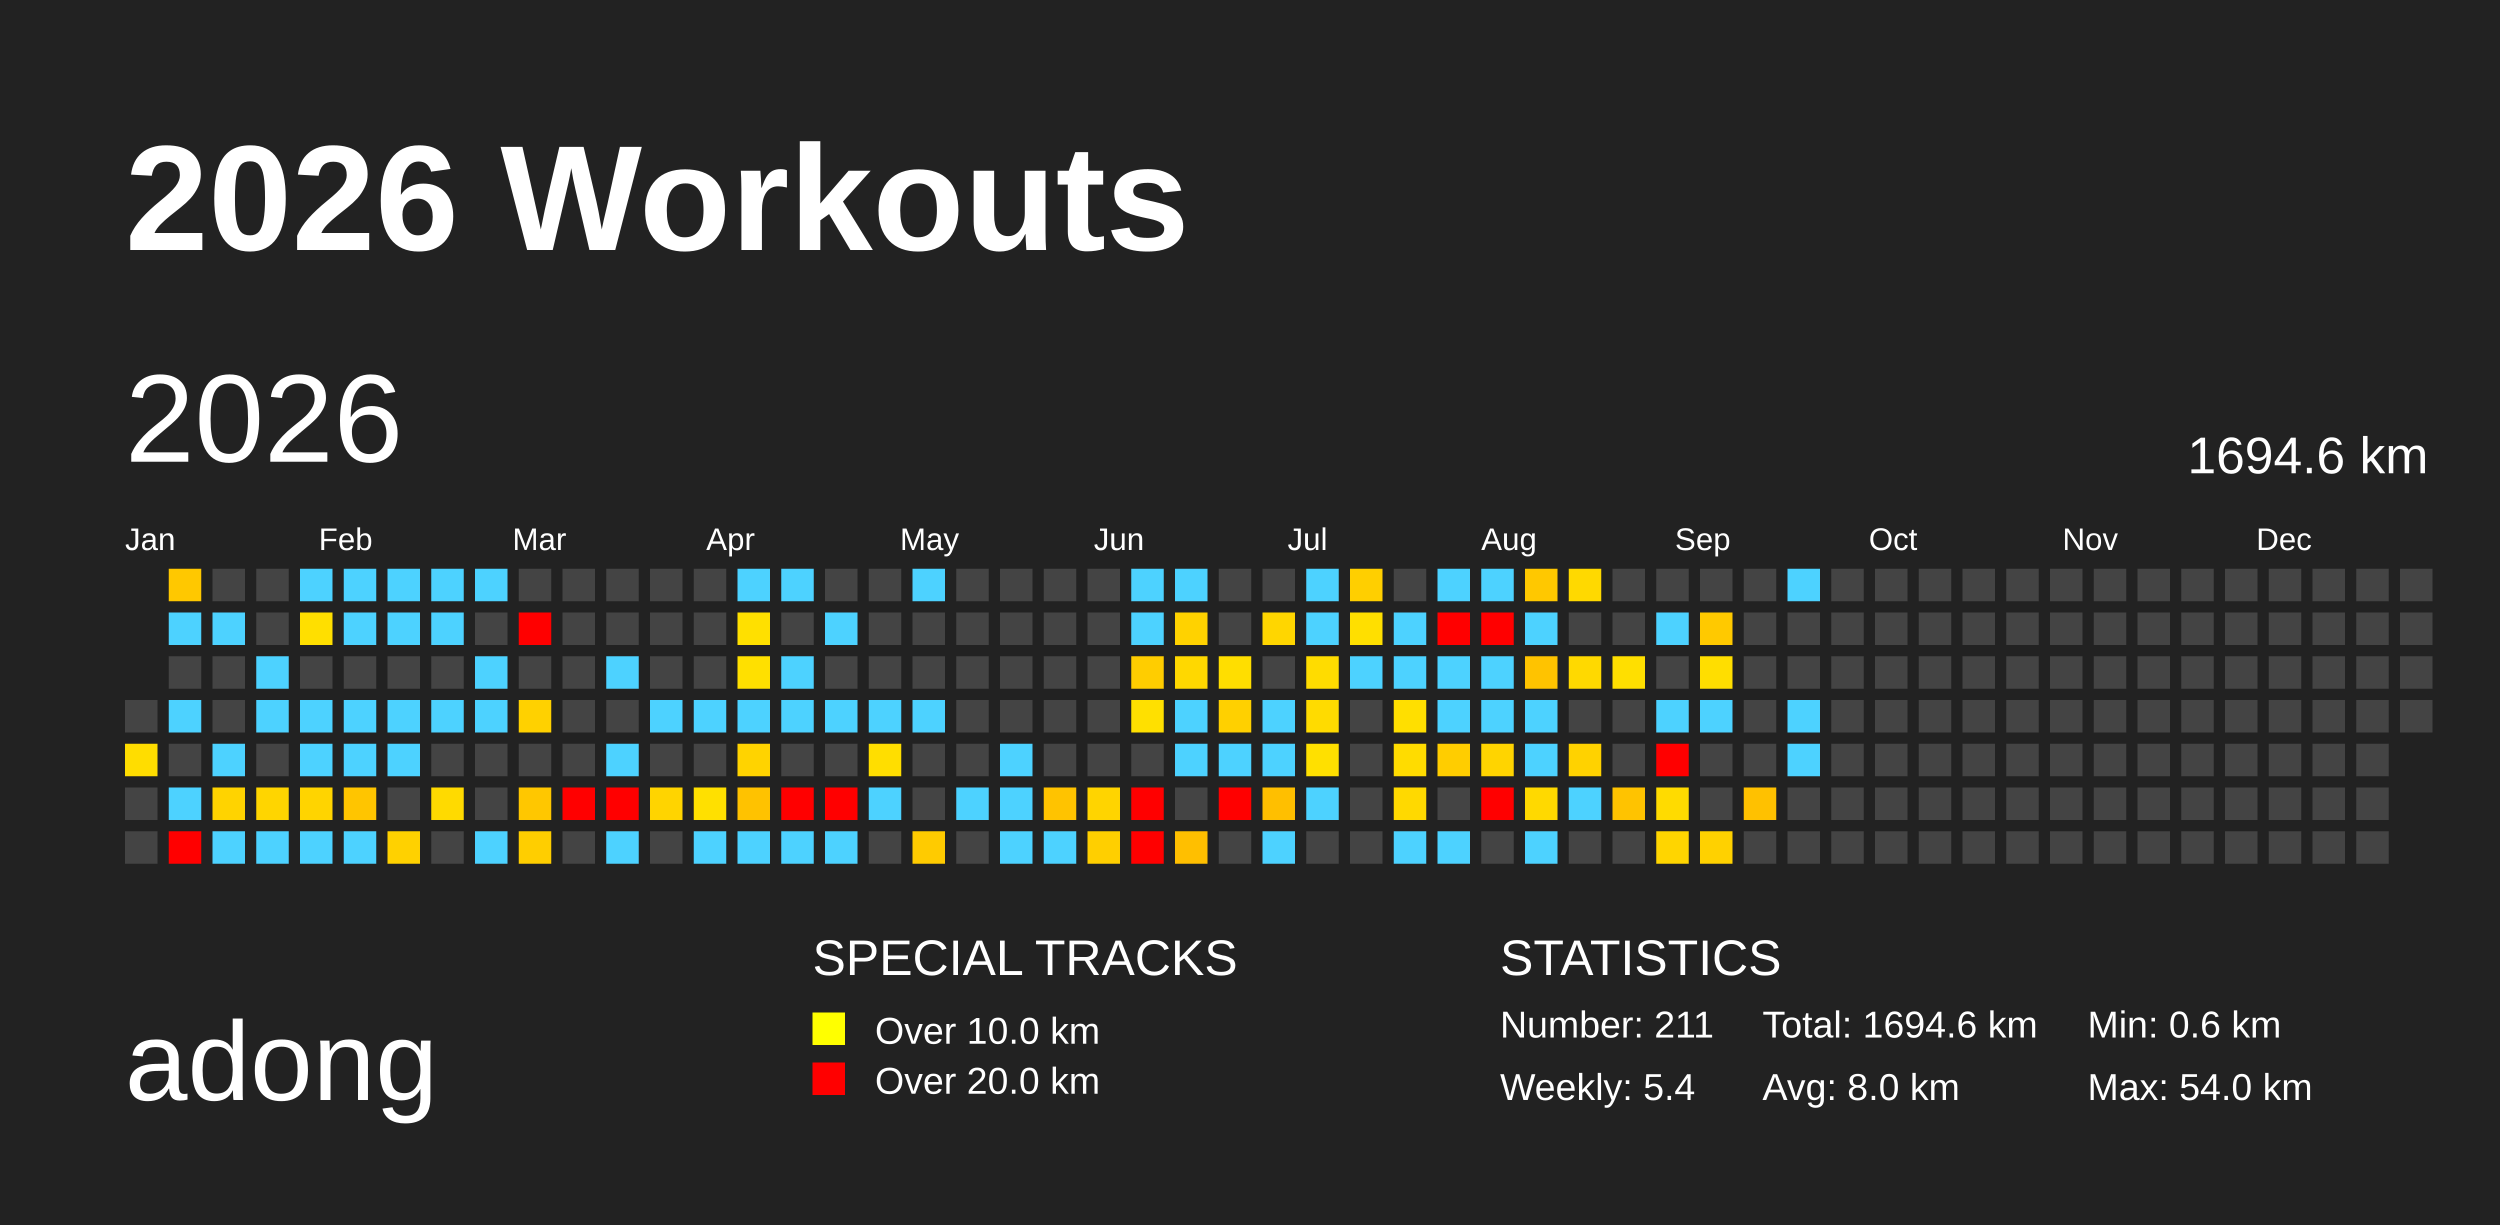
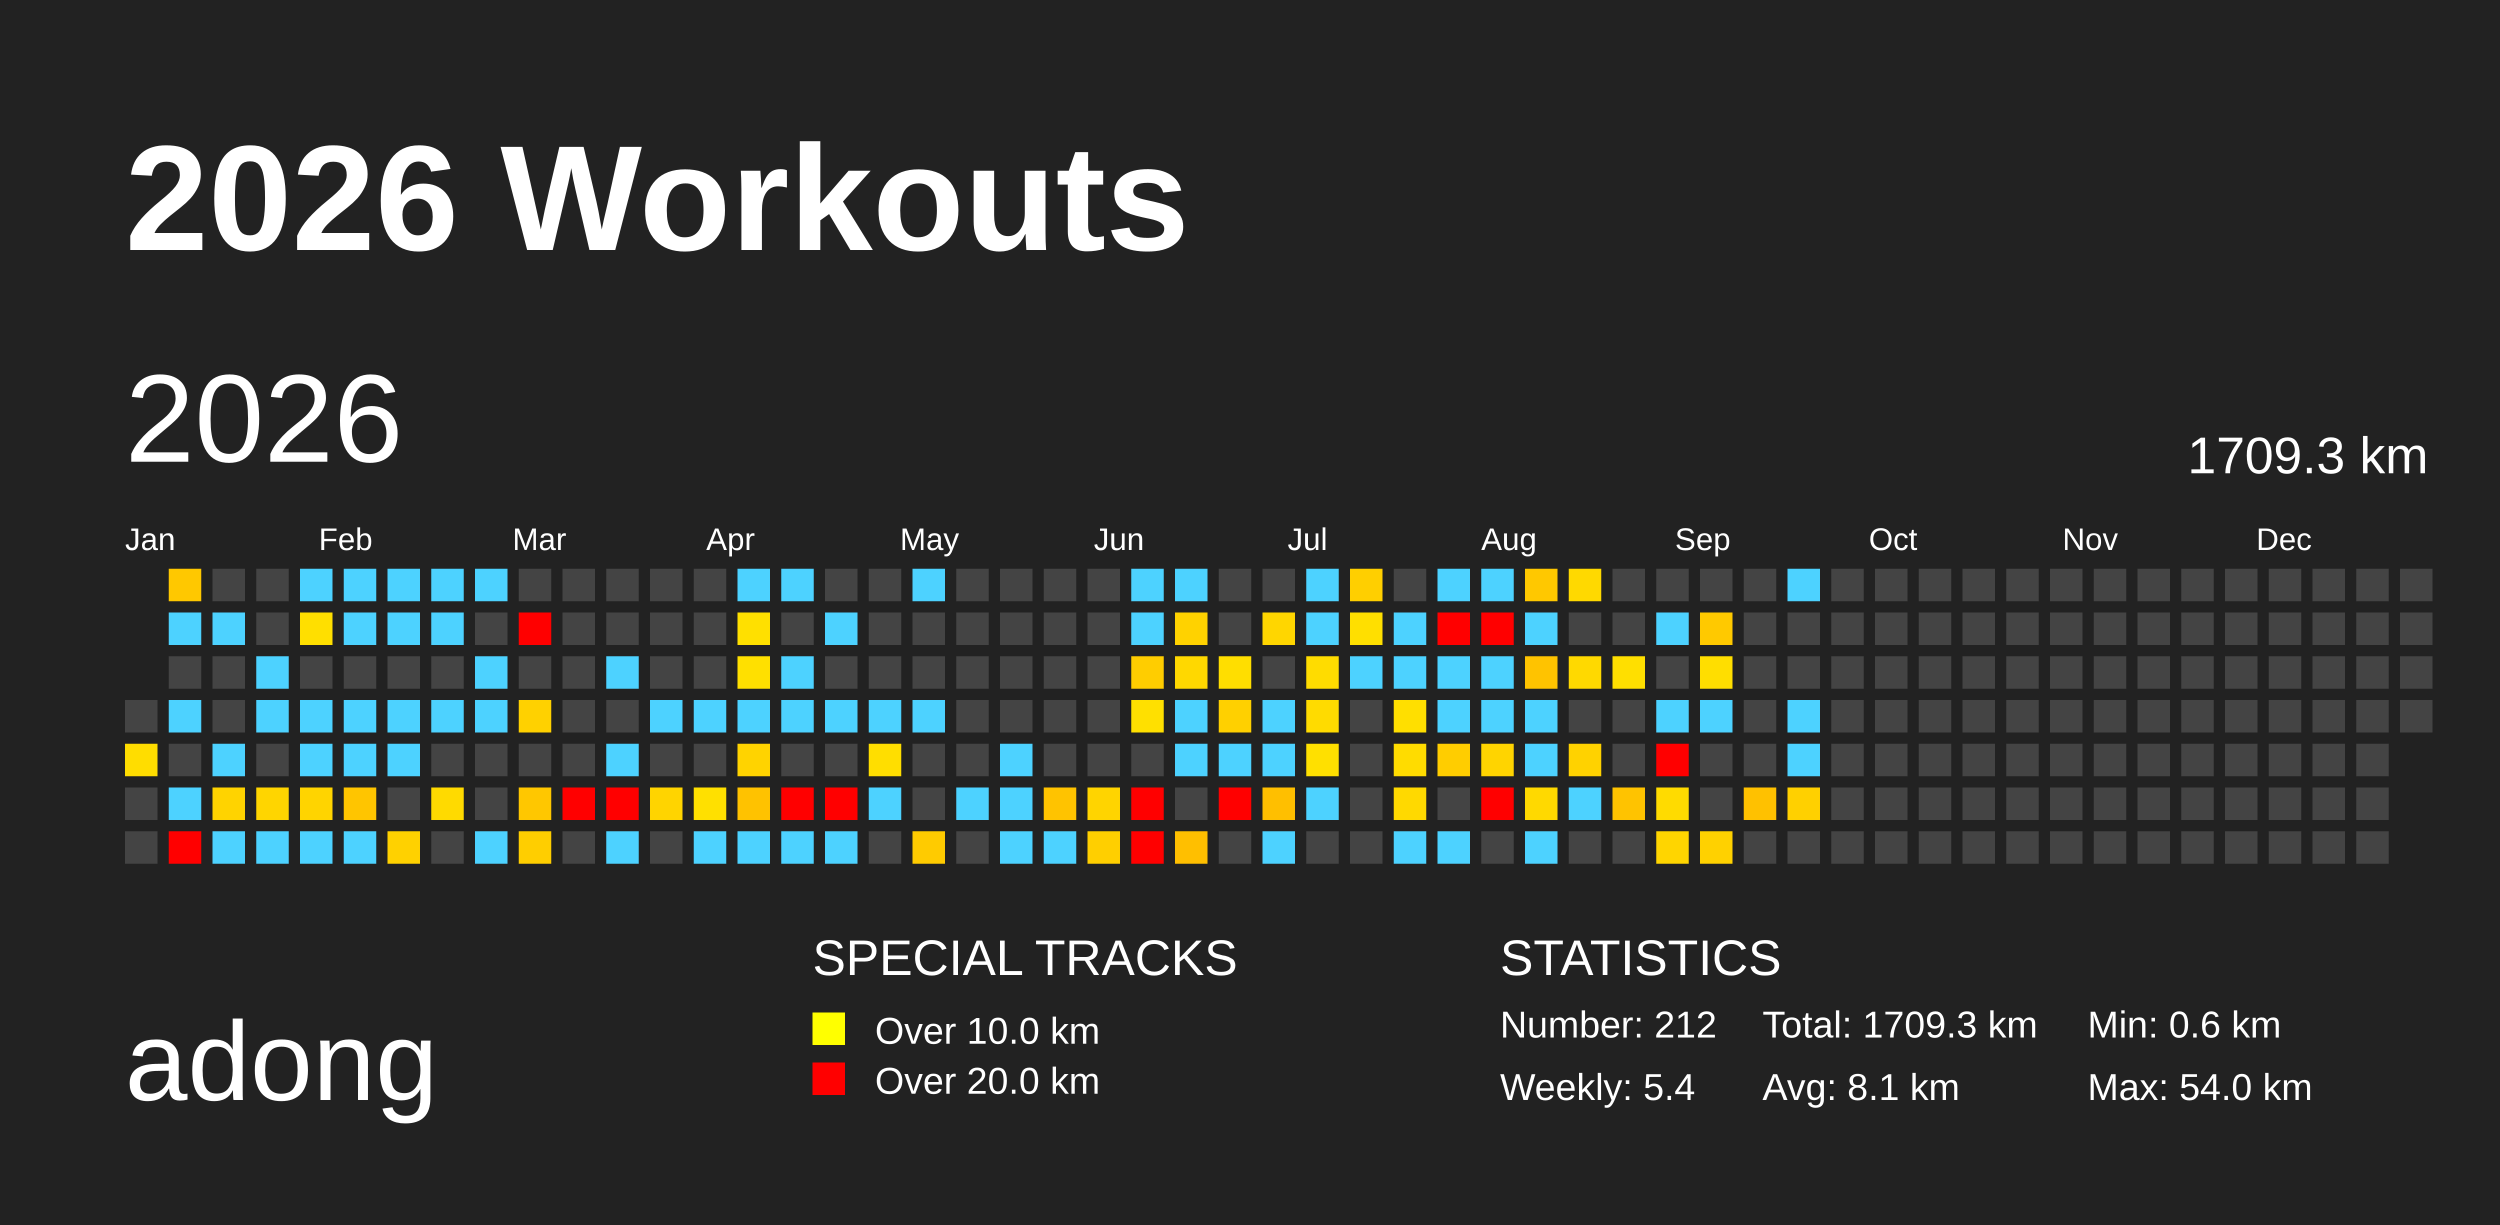
<svg xmlns="http://www.w3.org/2000/svg" baseProfile="full" height="98mm" version="1.1" viewBox="0,0,200,98" width="200mm">
  <defs>
    <pattern height="2" id="indoor-stripe" patternUnits="userSpaceOnUse" width="2">
      <line stroke="white" stroke-opacity="0.45" stroke-width="0.5" x1="0" x2="2" y1="2" y2="0" />
    </pattern>
  </defs>
  <rect fill="#222222" height="98" width="200" x="0" y="0" />
  <text fill="#FFFFFF" style="font-size:12px; font-family:Arial; font-weight:bold;" x="10" y="20">2026 Workouts</text>
  <text fill="#FFFFFF" style="font-size:9px; font-family:Arial" x="10" y="88">adong</text>
  <text fill="#FFFFFF" style="font-size:4px; font-family:Arial" x="65" y="78">SPECIAL TRACKS</text>
  <rect fill="yellow" height="2.6" width="2.6" x="65" y="81" />
  <text fill="#FFFFFF" style="font-size:3px; font-family:Arial" x="70" y="83.5">Over 10.0 km</text>
  <rect fill="red" height="2.6" width="2.6" x="65" y="85" />
  <text fill="#FFFFFF" style="font-size:3px; font-family:Arial" x="70" y="87.5">Over 20.0 km</text>
  <text fill="#FFFFFF" style="font-size:4px; font-family:Arial" x="120" y="78">STATISTICS</text>
-   <text fill="#FFFFFF" style="font-size:3px; font-family:Arial" x="120" y="83">Number: 211</text>
+   <text fill="#FFFFFF" style="font-size:3px; font-family:Arial" x="120" y="83">Number: 212</text>
  <text fill="#FFFFFF" style="font-size:3px; font-family:Arial" x="120" y="88">Weekly: 5.4</text>
-   <text fill="#FFFFFF" style="font-size:3px; font-family:Arial" x="141" y="83">Total: 1694.6 km</text>
-   <text fill="#FFFFFF" style="font-size:3px; font-family:Arial" x="141" y="88">Avg: 8.0 km</text>
+   <text fill="#FFFFFF" style="font-size:3px; font-family:Arial" x="141" y="83">Total: 1709.3 km</text>
+   <text fill="#FFFFFF" style="font-size:3px; font-family:Arial" x="141" y="88">Avg: 8.1 km</text>
  <text fill="#FFFFFF" style="font-size:3px; font-family:Arial" x="167" y="83">Min: 0.6 km</text>
  <text fill="#FFFFFF" style="font-size:3px; font-family:Arial" x="167" y="88">Max: 54.0 km</text>
  <text dominant-baseline="hanging" fill="#FFFFFF" style="font-size:10.0px; font-family:Arial;" x="10" y="30">2026</text>
-   <text dominant-baseline="hanging" fill="#FFFFFF" style="font-size:4.125px; font-family:Arial;" x="175" y="35">1694.6 km</text>
+   <text dominant-baseline="hanging" fill="#FFFFFF" style="font-size:4.125px; font-family:Arial;" x="175" y="35">1709.3 km</text>
  <text fill="#FFFFFF" style="font-size:2.5px; font-family:Arial" x="10.0" y="44">Jan</text>
  <text fill="#FFFFFF" style="font-size:2.5px; font-family:Arial" x="25.5" y="44">Feb</text>
  <text fill="#FFFFFF" style="font-size:2.5px; font-family:Arial" x="41.0" y="44">Mar</text>
  <text fill="#FFFFFF" style="font-size:2.5px; font-family:Arial" x="56.5" y="44">Apr</text>
  <text fill="#FFFFFF" style="font-size:2.5px; font-family:Arial" x="72.0" y="44">May</text>
  <text fill="#FFFFFF" style="font-size:2.5px; font-family:Arial" x="87.5" y="44">Jun</text>
  <text fill="#FFFFFF" style="font-size:2.5px; font-family:Arial" x="103.0" y="44">Jul</text>
  <text fill="#FFFFFF" style="font-size:2.5px; font-family:Arial" x="118.5" y="44">Aug</text>
  <text fill="#FFFFFF" style="font-size:2.5px; font-family:Arial" x="134.0" y="44">Sep</text>
  <text fill="#FFFFFF" style="font-size:2.5px; font-family:Arial" x="149.5" y="44">Oct</text>
  <text fill="#FFFFFF" style="font-size:2.5px; font-family:Arial" x="165.0" y="44">Nov</text>
  <text fill="#FFFFFF" style="font-size:2.5px; font-family:Arial" x="180.5" y="44">Dec</text>
  <rect fill="#444444" height="2.6" width="2.6" x="10.0" y="56.0" />
  <rect fill="#ffdd00" height="2.6" width="2.6" x="10.0" y="59.5" />
  <rect fill="#444444" height="2.6" width="2.6" x="10.0" y="63.0" />
  <rect fill="#444444" height="2.6" width="2.6" x="10.0" y="66.5" />
  <rect fill="#ffc800" height="2.6" width="2.6" x="13.5" y="45.5" />
  <rect fill="#4dd2ff" height="2.6" width="2.6" x="13.5" y="49.0" />
  <rect fill="#444444" height="2.6" width="2.6" x="13.5" y="52.5" />
  <rect fill="#4dd2ff" height="2.6" width="2.6" x="13.5" y="56.0" />
  <rect fill="#444444" height="2.6" width="2.6" x="13.5" y="59.5" />
  <rect fill="#4dd2ff" height="2.6" width="2.6" x="13.5" y="63.0" />
  <rect fill="red" height="2.6" width="2.6" x="13.5" y="66.5" />
  <rect fill="#444444" height="2.6" width="2.6" x="17.0" y="45.5" />
  <rect fill="#4dd2ff" height="2.6" width="2.6" x="17.0" y="49.0" />
  <rect fill="#444444" height="2.6" width="2.6" x="17.0" y="52.5" />
  <rect fill="#444444" height="2.6" width="2.6" x="17.0" y="56.0" />
  <rect fill="#4dd2ff" height="2.6" width="2.6" x="17.0" y="59.5" />
  <rect fill="#ffd300" height="2.6" width="2.6" x="17.0" y="63.0" />
  <rect fill="#4dd2ff" height="2.6" width="2.6" x="17.0" y="66.5" />
  <rect fill="#444444" height="2.6" width="2.6" x="20.5" y="45.5" />
  <rect fill="#444444" height="2.6" width="2.6" x="20.5" y="49.0" />
  <rect fill="#4dd2ff" height="2.6" width="2.6" x="20.5" y="52.5" />
  <rect fill="#4dd2ff" height="2.6" width="2.6" x="20.5" y="56.0" />
  <rect fill="#444444" height="2.6" width="2.6" x="20.5" y="59.5" />
  <rect fill="#ffd500" height="2.6" width="2.6" x="20.5" y="63.0" />
  <rect fill="#4dd2ff" height="2.6" width="2.6" x="20.5" y="66.5" />
  <rect fill="#4dd2ff" height="2.6" width="2.6" x="24.0" y="45.5" />
  <rect fill="#ffdf00" height="2.6" width="2.6" x="24.0" y="49.0" />
  <rect fill="#444444" height="2.6" width="2.6" x="24.0" y="52.5" />
  <rect fill="#4dd2ff" height="2.6" width="2.6" x="24.0" y="56.0" />
  <rect fill="#4dd2ff" height="2.6" width="2.6" x="24.0" y="59.5" />
  <rect fill="#ffd400" height="2.6" width="2.6" x="24.0" y="63.0" />
  <rect fill="#4dd2ff" height="2.6" width="2.6" x="24.0" y="66.5" />
  <rect fill="#4dd2ff" height="2.6" width="2.6" x="27.5" y="45.5" />
  <rect fill="#4dd2ff" height="2.6" width="2.6" x="27.5" y="49.0" />
  <rect fill="#444444" height="2.6" width="2.6" x="27.5" y="52.5" />
  <rect fill="#4dd2ff" height="2.6" width="2.6" x="27.5" y="56.0" />
  <rect fill="#4dd2ff" height="2.6" width="2.6" x="27.5" y="59.5" />
  <rect fill="#ffc500" height="2.6" width="2.6" x="27.5" y="63.0" />
  <rect fill="#4dd2ff" height="2.6" width="2.6" x="27.5" y="66.5" />
  <rect fill="#4dd2ff" height="2.6" width="2.6" x="31.0" y="45.5" />
  <rect fill="#4dd2ff" height="2.6" width="2.6" x="31.0" y="49.0" />
  <rect fill="#444444" height="2.6" width="2.6" x="31.0" y="52.5" />
  <rect fill="#4dd2ff" height="2.6" width="2.6" x="31.0" y="56.0" />
  <rect fill="#4dd2ff" height="2.6" width="2.6" x="31.0" y="59.5" />
  <rect fill="#444444" height="2.6" width="2.6" x="31.0" y="63.0" />
  <rect fill="#ffd100" height="2.6" width="2.6" x="31.0" y="66.5" />
  <rect fill="#4dd2ff" height="2.6" width="2.6" x="34.5" y="45.5" />
  <rect fill="#4dd2ff" height="2.6" width="2.6" x="34.5" y="49.0" />
  <rect fill="#444444" height="2.6" width="2.6" x="34.5" y="52.5" />
  <rect fill="#4dd2ff" height="2.6" width="2.6" x="34.5" y="56.0" />
  <rect fill="#444444" height="2.6" width="2.6" x="34.5" y="59.5" />
  <rect fill="#ffda00" height="2.6" width="2.6" x="34.5" y="63.0" />
  <rect fill="#444444" height="2.6" width="2.6" x="34.5" y="66.5" />
  <rect fill="#4dd2ff" height="2.6" width="2.6" x="38.0" y="45.5" />
  <rect fill="#444444" height="2.6" width="2.6" x="38.0" y="49.0" />
  <rect fill="#4dd2ff" height="2.6" width="2.6" x="38.0" y="52.5" />
  <rect fill="#4dd2ff" height="2.6" width="2.6" x="38.0" y="56.0" />
  <rect fill="#444444" height="2.6" width="2.6" x="38.0" y="59.5" />
  <rect fill="#444444" height="2.6" width="2.6" x="38.0" y="63.0" />
  <rect fill="#4dd2ff" height="2.6" width="2.6" x="38.0" y="66.5" />
  <rect fill="#444444" height="2.6" width="2.6" x="41.5" y="45.5" />
  <rect fill="red" height="2.6" width="2.6" x="41.5" y="49.0" />
  <rect fill="#444444" height="2.6" width="2.6" x="41.5" y="52.5" />
  <rect fill="#ffd100" height="2.6" width="2.6" x="41.5" y="56.0" />
  <rect fill="#444444" height="2.6" width="2.6" x="41.5" y="59.5" />
  <rect fill="#ffc700" height="2.6" width="2.6" x="41.5" y="63.0" />
  <rect fill="#ffce00" height="2.6" width="2.6" x="41.5" y="66.5" />
  <rect fill="#444444" height="2.6" width="2.6" x="45.0" y="45.5" />
  <rect fill="#444444" height="2.6" width="2.6" x="45.0" y="49.0" />
  <rect fill="#444444" height="2.6" width="2.6" x="45.0" y="52.5" />
  <rect fill="#444444" height="2.6" width="2.6" x="45.0" y="56.0" />
  <rect fill="#444444" height="2.6" width="2.6" x="45.0" y="59.5" />
  <rect fill="red" height="2.6" width="2.6" x="45.0" y="63.0" />
  <rect fill="#444444" height="2.6" width="2.6" x="45.0" y="66.5" />
  <rect fill="#444444" height="2.6" width="2.6" x="48.5" y="45.5" />
  <rect fill="#444444" height="2.6" width="2.6" x="48.5" y="49.0" />
  <rect fill="#4dd2ff" height="2.6" width="2.6" x="48.5" y="52.5" />
  <rect fill="#444444" height="2.6" width="2.6" x="48.5" y="56.0" />
  <rect fill="#4dd2ff" height="2.6" width="2.6" x="48.5" y="59.5" />
  <rect fill="red" height="2.6" width="2.6" x="48.5" y="63.0" />
  <rect fill="#4dd2ff" height="2.6" width="2.6" x="48.5" y="66.5" />
  <rect fill="#444444" height="2.6" width="2.6" x="52.0" y="45.5" />
  <rect fill="#444444" height="2.6" width="2.6" x="52.0" y="49.0" />
  <rect fill="#444444" height="2.6" width="2.6" x="52.0" y="52.5" />
  <rect fill="#4dd2ff" height="2.6" width="2.6" x="52.0" y="56.0" />
  <rect fill="#444444" height="2.6" width="2.6" x="52.0" y="59.5" />
  <rect fill="#ffd400" height="2.6" width="2.6" x="52.0" y="63.0" />
  <rect fill="#444444" height="2.6" width="2.6" x="52.0" y="66.5" />
  <rect fill="#444444" height="2.6" width="2.6" x="55.5" y="45.5" />
  <rect fill="#444444" height="2.6" width="2.6" x="55.5" y="49.0" />
  <rect fill="#444444" height="2.6" width="2.6" x="55.5" y="52.5" />
  <rect fill="#4dd2ff" height="2.6" width="2.6" x="55.5" y="56.0" />
  <rect fill="#444444" height="2.6" width="2.6" x="55.5" y="59.5" />
  <rect fill="#ffe000" height="2.6" width="2.6" x="55.5" y="63.0" />
  <rect fill="#4dd2ff" height="2.6" width="2.6" x="55.5" y="66.5" />
  <rect fill="#4dd2ff" height="2.6" width="2.6" x="59.0" y="45.5" />
  <rect fill="#ffe000" height="2.6" width="2.6" x="59.0" y="49.0" />
  <rect fill="#ffe000" height="2.6" width="2.6" x="59.0" y="52.5" />
  <rect fill="#4dd2ff" height="2.6" width="2.6" x="59.0" y="56.0" />
  <rect fill="#ffd300" height="2.6" width="2.6" x="59.0" y="59.5" />
  <rect fill="#ffc200" height="2.6" width="2.6" x="59.0" y="63.0" />
  <rect fill="#4dd2ff" height="2.6" width="2.6" x="59.0" y="66.5" />
  <rect fill="#4dd2ff" height="2.6" width="2.6" x="62.5" y="45.5" />
  <rect fill="#444444" height="2.6" width="2.6" x="62.5" y="49.0" />
  <rect fill="#4dd2ff" height="2.6" width="2.6" x="62.5" y="52.5" />
  <rect fill="#4dd2ff" height="2.6" width="2.6" x="62.5" y="56.0" />
  <rect fill="#444444" height="2.6" width="2.6" x="62.5" y="59.5" />
  <rect fill="red" height="2.6" width="2.6" x="62.5" y="63.0" />
  <rect fill="#4dd2ff" height="2.6" width="2.6" x="62.5" y="66.5" />
  <rect fill="#444444" height="2.6" width="2.6" x="66.0" y="45.5" />
  <rect fill="#4dd2ff" height="2.6" width="2.6" x="66.0" y="49.0" />
  <rect fill="#444444" height="2.6" width="2.6" x="66.0" y="52.5" />
  <rect fill="#4dd2ff" height="2.6" width="2.6" x="66.0" y="56.0" />
  <rect fill="#444444" height="2.6" width="2.6" x="66.0" y="59.5" />
  <rect fill="red" height="2.6" width="2.6" x="66.0" y="63.0" />
  <rect fill="#4dd2ff" height="2.6" width="2.6" x="66.0" y="66.5" />
  <rect fill="#444444" height="2.6" width="2.6" x="69.5" y="45.5" />
  <rect fill="#444444" height="2.6" width="2.6" x="69.5" y="49.0" />
  <rect fill="#444444" height="2.6" width="2.6" x="69.5" y="52.5" />
  <rect fill="#4dd2ff" height="2.6" width="2.6" x="69.5" y="56.0" />
  <rect fill="#ffde00" height="2.6" width="2.6" x="69.5" y="59.5" />
  <rect fill="#4dd2ff" height="2.6" width="2.6" x="69.5" y="63.0" />
  <rect fill="#444444" height="2.6" width="2.6" x="69.5" y="66.5" />
  <rect fill="#4dd2ff" height="2.6" width="2.6" x="73.0" y="45.5" />
  <rect fill="#444444" height="2.6" width="2.6" x="73.0" y="49.0" />
  <rect fill="#444444" height="2.6" width="2.6" x="73.0" y="52.5" />
  <rect fill="#4dd2ff" height="2.6" width="2.6" x="73.0" y="56.0" />
  <rect fill="#444444" height="2.6" width="2.6" x="73.0" y="59.5" />
  <rect fill="#444444" height="2.6" width="2.6" x="73.0" y="63.0" />
  <rect fill="#ffcb00" height="2.6" width="2.6" x="73.0" y="66.5" />
  <rect fill="#444444" height="2.6" width="2.6" x="76.5" y="45.5" />
  <rect fill="#444444" height="2.6" width="2.6" x="76.5" y="49.0" />
  <rect fill="#444444" height="2.6" width="2.6" x="76.5" y="52.5" />
  <rect fill="#444444" height="2.6" width="2.6" x="76.5" y="56.0" />
  <rect fill="#444444" height="2.6" width="2.6" x="76.5" y="59.5" />
  <rect fill="#4dd2ff" height="2.6" width="2.6" x="76.5" y="63.0" />
  <rect fill="#444444" height="2.6" width="2.6" x="76.5" y="66.5" />
  <rect fill="#444444" height="2.6" width="2.6" x="80.0" y="45.5" />
  <rect fill="#444444" height="2.6" width="2.6" x="80.0" y="49.0" />
  <rect fill="#444444" height="2.6" width="2.6" x="80.0" y="52.5" />
  <rect fill="#444444" height="2.6" width="2.6" x="80.0" y="56.0" />
  <rect fill="#4dd2ff" height="2.6" width="2.6" x="80.0" y="59.5" />
  <rect fill="#4dd2ff" height="2.6" width="2.6" x="80.0" y="63.0" />
  <rect fill="#4dd2ff" height="2.6" width="2.6" x="80.0" y="66.5" />
  <rect fill="#444444" height="2.6" width="2.6" x="83.5" y="45.5" />
  <rect fill="#444444" height="2.6" width="2.6" x="83.5" y="49.0" />
  <rect fill="#444444" height="2.6" width="2.6" x="83.5" y="52.5" />
  <rect fill="#444444" height="2.6" width="2.6" x="83.5" y="56.0" />
  <rect fill="#444444" height="2.6" width="2.6" x="83.5" y="59.5" />
  <rect fill="#ffc300" height="2.6" width="2.6" x="83.5" y="63.0" />
  <rect fill="#4dd2ff" height="2.6" width="2.6" x="83.5" y="66.5" />
  <rect fill="#444444" height="2.6" width="2.6" x="87.0" y="45.5" />
  <rect fill="#444444" height="2.6" width="2.6" x="87.0" y="49.0" />
  <rect fill="#444444" height="2.6" width="2.6" x="87.0" y="52.5" />
  <rect fill="#444444" height="2.6" width="2.6" x="87.0" y="56.0" />
  <rect fill="#444444" height="2.6" width="2.6" x="87.0" y="59.5" />
  <rect fill="#ffd400" height="2.6" width="2.6" x="87.0" y="63.0" />
  <rect fill="#ffcf00" height="2.6" width="2.6" x="87.0" y="66.5" />
  <rect fill="#4dd2ff" height="2.6" width="2.6" x="90.5" y="45.5" />
  <rect fill="#4dd2ff" height="2.6" width="2.6" x="90.5" y="49.0" />
  <rect fill="#ffcd00" height="2.6" width="2.6" x="90.5" y="52.5" />
  <rect fill="#ffe000" height="2.6" width="2.6" x="90.5" y="56.0" />
  <rect fill="#444444" height="2.6" width="2.6" x="90.5" y="59.5" />
  <rect fill="red" height="2.6" width="2.6" x="90.5" y="63.0" />
  <rect fill="red" height="2.6" width="2.6" x="90.5" y="66.5" />
  <rect fill="#4dd2ff" height="2.6" width="2.6" x="94.0" y="45.5" />
  <rect fill="#ffd200" height="2.6" width="2.6" x="94.0" y="49.0" />
  <rect fill="#ffd800" height="2.6" width="2.6" x="94.0" y="52.5" />
  <rect fill="#4dd2ff" height="2.6" width="2.6" x="94.0" y="56.0" />
  <rect fill="#4dd2ff" height="2.6" width="2.6" x="94.0" y="59.5" />
  <rect fill="#444444" height="2.6" width="2.6" x="94.0" y="63.0" />
  <rect fill="#ffbf00" height="2.6" width="2.6" x="94.0" y="66.5" />
  <rect fill="#444444" height="2.6" width="2.6" x="97.5" y="45.5" />
  <rect fill="#444444" height="2.6" width="2.6" x="97.5" y="49.0" />
  <rect fill="#ffde00" height="2.6" width="2.6" x="97.5" y="52.5" />
  <rect fill="#ffd000" height="2.6" width="2.6" x="97.5" y="56.0" />
  <rect fill="#4dd2ff" height="2.6" width="2.6" x="97.5" y="59.5" />
  <rect fill="red" height="2.6" width="2.6" x="97.5" y="63.0" />
  <rect fill="#444444" height="2.6" width="2.6" x="97.5" y="66.5" />
  <rect fill="#444444" height="2.6" width="2.6" x="101.0" y="45.5" />
  <rect fill="#ffd600" height="2.6" width="2.6" x="101.0" y="49.0" />
  <rect fill="#444444" height="2.6" width="2.6" x="101.0" y="52.5" />
  <rect fill="#4dd2ff" height="2.6" width="2.6" x="101.0" y="56.0" />
  <rect fill="#4dd2ff" height="2.6" width="2.6" x="101.0" y="59.5" />
  <rect fill="#ffbf00" height="2.6" width="2.6" x="101.0" y="63.0" />
  <rect fill="#4dd2ff" height="2.6" width="2.6" x="101.0" y="66.5" />
  <rect fill="#4dd2ff" height="2.6" width="2.6" x="104.5" y="45.5" />
  <rect fill="#4dd2ff" height="2.6" width="2.6" x="104.5" y="49.0" />
  <rect fill="#ffdc00" height="2.6" width="2.6" x="104.5" y="52.5" />
  <rect fill="#ffdb00" height="2.6" width="2.6" x="104.5" y="56.0" />
  <rect fill="#ffe000" height="2.6" width="2.6" x="104.5" y="59.5" />
  <rect fill="#4dd2ff" height="2.6" width="2.6" x="104.5" y="63.0" />
  <rect fill="#444444" height="2.6" width="2.6" x="104.5" y="66.5" />
  <rect fill="#ffcf00" height="2.6" width="2.6" x="108.0" y="45.5" />
  <rect fill="#ffdf00" height="2.6" width="2.6" x="108.0" y="49.0" />
  <rect fill="#4dd2ff" height="2.6" width="2.6" x="108.0" y="52.5" />
  <rect fill="#444444" height="2.6" width="2.6" x="108.0" y="56.0" />
  <rect fill="#444444" height="2.6" width="2.6" x="108.0" y="59.5" />
  <rect fill="#444444" height="2.6" width="2.6" x="108.0" y="63.0" />
  <rect fill="#444444" height="2.6" width="2.6" x="108.0" y="66.5" />
  <rect fill="#444444" height="2.6" width="2.6" x="111.5" y="45.5" />
  <rect fill="#4dd2ff" height="2.6" width="2.6" x="111.5" y="49.0" />
  <rect fill="#4dd2ff" height="2.6" width="2.6" x="111.5" y="52.5" />
  <rect fill="#ffdf00" height="2.6" width="2.6" x="111.5" y="56.0" />
  <rect fill="#ffdc00" height="2.6" width="2.6" x="111.5" y="59.5" />
  <rect fill="#ffd900" height="2.6" width="2.6" x="111.5" y="63.0" />
  <rect fill="#4dd2ff" height="2.6" width="2.6" x="111.5" y="66.5" />
  <rect fill="#4dd2ff" height="2.6" width="2.6" x="115.0" y="45.5" />
  <rect fill="red" height="2.6" width="2.6" x="115.0" y="49.0" />
  <rect fill="#4dd2ff" height="2.6" width="2.6" x="115.0" y="52.5" />
  <rect fill="#4dd2ff" height="2.6" width="2.6" x="115.0" y="56.0" />
  <rect fill="#ffcd00" height="2.6" width="2.6" x="115.0" y="59.5" />
  <rect fill="#444444" height="2.6" width="2.6" x="115.0" y="63.0" />
  <rect fill="#4dd2ff" height="2.6" width="2.6" x="115.0" y="66.5" />
  <rect fill="#4dd2ff" height="2.6" width="2.6" x="118.5" y="45.5" />
  <rect fill="red" height="2.6" width="2.6" x="118.5" y="49.0" />
  <rect fill="#4dd2ff" height="2.6" width="2.6" x="118.5" y="52.5" />
  <rect fill="#4dd2ff" height="2.6" width="2.6" x="118.5" y="56.0" />
  <rect fill="#ffd400" height="2.6" width="2.6" x="118.5" y="59.5" />
  <rect fill="red" height="2.6" width="2.6" x="118.5" y="63.0" />
  <rect fill="#444444" height="2.6" width="2.6" x="118.5" y="66.5" />
  <rect fill="#ffc800" height="2.6" width="2.6" x="122.0" y="45.5" />
  <rect fill="#4dd2ff" height="2.6" width="2.6" x="122.0" y="49.0" />
  <rect fill="#ffc300" height="2.6" width="2.6" x="122.0" y="52.5" />
  <rect fill="#4dd2ff" height="2.6" width="2.6" x="122.0" y="56.0" />
  <rect fill="#4dd2ff" height="2.6" width="2.6" x="122.0" y="59.5" />
  <rect fill="#ffd900" height="2.6" width="2.6" x="122.0" y="63.0" />
  <rect fill="#4dd2ff" height="2.6" width="2.6" x="122.0" y="66.5" />
  <rect fill="#ffd900" height="2.6" width="2.6" x="125.5" y="45.5" />
  <rect fill="#444444" height="2.6" width="2.6" x="125.5" y="49.0" />
  <rect fill="#ffd900" height="2.6" width="2.6" x="125.5" y="52.5" />
  <rect fill="#444444" height="2.6" width="2.6" x="125.5" y="56.0" />
  <rect fill="#ffd200" height="2.6" width="2.6" x="125.5" y="59.5" />
  <rect fill="#4dd2ff" height="2.6" width="2.6" x="125.5" y="63.0" />
  <rect fill="#444444" height="2.6" width="2.6" x="125.5" y="66.5" />
  <rect fill="#444444" height="2.6" width="2.6" x="129.0" y="45.5" />
  <rect fill="#444444" height="2.6" width="2.6" x="129.0" y="49.0" />
  <rect fill="#ffdf00" height="2.6" width="2.6" x="129.0" y="52.5" />
  <rect fill="#444444" height="2.6" width="2.6" x="129.0" y="56.0" />
  <rect fill="#444444" height="2.6" width="2.6" x="129.0" y="59.5" />
  <rect fill="#ffc300" height="2.6" width="2.6" x="129.0" y="63.0" />
  <rect fill="#444444" height="2.6" width="2.6" x="129.0" y="66.5" />
  <rect fill="#444444" height="2.6" width="2.6" x="132.5" y="45.5" />
  <rect fill="#4dd2ff" height="2.6" width="2.6" x="132.5" y="49.0" />
  <rect fill="#444444" height="2.6" width="2.6" x="132.5" y="52.5" />
  <rect fill="#4dd2ff" height="2.6" width="2.6" x="132.5" y="56.0" />
  <rect fill="red" height="2.6" width="2.6" x="132.5" y="59.5" />
  <rect fill="#ffdb00" height="2.6" width="2.6" x="132.5" y="63.0" />
  <rect fill="#ffd500" height="2.6" width="2.6" x="132.5" y="66.5" />
  <rect fill="#444444" height="2.6" width="2.6" x="136.0" y="45.5" />
  <rect fill="#ffc900" height="2.6" width="2.6" x="136.0" y="49.0" />
  <rect fill="#ffde00" height="2.6" width="2.6" x="136.0" y="52.5" />
  <rect fill="#4dd2ff" height="2.6" width="2.6" x="136.0" y="56.0" />
  <rect fill="#444444" height="2.6" width="2.6" x="136.0" y="59.5" />
  <rect fill="#444444" height="2.6" width="2.6" x="136.0" y="63.0" />
  <rect fill="#ffd100" height="2.6" width="2.6" x="136.0" y="66.5" />
  <rect fill="#444444" height="2.6" width="2.6" x="139.5" y="45.5" />
  <rect fill="#444444" height="2.6" width="2.6" x="139.5" y="49.0" />
  <rect fill="#444444" height="2.6" width="2.6" x="139.5" y="52.5" />
  <rect fill="#444444" height="2.6" width="2.6" x="139.5" y="56.0" />
  <rect fill="#444444" height="2.6" width="2.6" x="139.5" y="59.5" />
  <rect fill="#ffc100" height="2.6" width="2.6" x="139.5" y="63.0" />
  <rect fill="#444444" height="2.6" width="2.6" x="139.5" y="66.5" />
  <rect fill="#4dd2ff" height="2.6" width="2.6" x="143.0" y="45.5" />
  <rect fill="#444444" height="2.6" width="2.6" x="143.0" y="49.0" />
  <rect fill="#444444" height="2.6" width="2.6" x="143.0" y="52.5" />
  <rect fill="#4dd2ff" height="2.6" width="2.6" x="143.0" y="56.0" />
  <rect fill="#4dd2ff" height="2.6" width="2.6" x="143.0" y="59.5" />
-   <rect fill="#444444" height="2.6" width="2.6" x="143.0" y="63.0" />
+   <rect fill="#ffd000" height="2.6" width="2.6" x="143.0" y="63.0" />
  <rect fill="#444444" height="2.6" width="2.6" x="143.0" y="66.5" />
  <rect fill="#444444" height="2.6" width="2.6" x="146.5" y="45.5" />
  <rect fill="#444444" height="2.6" width="2.6" x="146.5" y="49.0" />
  <rect fill="#444444" height="2.6" width="2.6" x="146.5" y="52.5" />
  <rect fill="#444444" height="2.6" width="2.6" x="146.5" y="56.0" />
  <rect fill="#444444" height="2.6" width="2.6" x="146.5" y="59.5" />
  <rect fill="#444444" height="2.6" width="2.6" x="146.5" y="63.0" />
  <rect fill="#444444" height="2.6" width="2.6" x="146.5" y="66.5" />
  <rect fill="#444444" height="2.6" width="2.6" x="150.0" y="45.5" />
  <rect fill="#444444" height="2.6" width="2.6" x="150.0" y="49.0" />
  <rect fill="#444444" height="2.6" width="2.6" x="150.0" y="52.5" />
  <rect fill="#444444" height="2.6" width="2.6" x="150.0" y="56.0" />
  <rect fill="#444444" height="2.6" width="2.6" x="150.0" y="59.5" />
  <rect fill="#444444" height="2.6" width="2.6" x="150.0" y="63.0" />
  <rect fill="#444444" height="2.6" width="2.6" x="150.0" y="66.5" />
  <rect fill="#444444" height="2.6" width="2.6" x="153.5" y="45.5" />
  <rect fill="#444444" height="2.6" width="2.6" x="153.5" y="49.0" />
  <rect fill="#444444" height="2.6" width="2.6" x="153.5" y="52.5" />
  <rect fill="#444444" height="2.6" width="2.6" x="153.5" y="56.0" />
  <rect fill="#444444" height="2.6" width="2.6" x="153.5" y="59.5" />
  <rect fill="#444444" height="2.6" width="2.6" x="153.5" y="63.0" />
  <rect fill="#444444" height="2.6" width="2.6" x="153.5" y="66.5" />
  <rect fill="#444444" height="2.6" width="2.6" x="157.0" y="45.5" />
  <rect fill="#444444" height="2.6" width="2.6" x="157.0" y="49.0" />
  <rect fill="#444444" height="2.6" width="2.6" x="157.0" y="52.5" />
  <rect fill="#444444" height="2.6" width="2.6" x="157.0" y="56.0" />
  <rect fill="#444444" height="2.6" width="2.6" x="157.0" y="59.5" />
  <rect fill="#444444" height="2.6" width="2.6" x="157.0" y="63.0" />
  <rect fill="#444444" height="2.6" width="2.6" x="157.0" y="66.5" />
  <rect fill="#444444" height="2.6" width="2.6" x="160.5" y="45.5" />
  <rect fill="#444444" height="2.6" width="2.6" x="160.5" y="49.0" />
  <rect fill="#444444" height="2.6" width="2.6" x="160.5" y="52.5" />
  <rect fill="#444444" height="2.6" width="2.6" x="160.5" y="56.0" />
  <rect fill="#444444" height="2.6" width="2.6" x="160.5" y="59.5" />
  <rect fill="#444444" height="2.6" width="2.6" x="160.5" y="63.0" />
  <rect fill="#444444" height="2.6" width="2.6" x="160.5" y="66.5" />
  <rect fill="#444444" height="2.6" width="2.6" x="164.0" y="45.5" />
  <rect fill="#444444" height="2.6" width="2.6" x="164.0" y="49.0" />
  <rect fill="#444444" height="2.6" width="2.6" x="164.0" y="52.5" />
  <rect fill="#444444" height="2.6" width="2.6" x="164.0" y="56.0" />
  <rect fill="#444444" height="2.6" width="2.6" x="164.0" y="59.5" />
  <rect fill="#444444" height="2.6" width="2.6" x="164.0" y="63.0" />
  <rect fill="#444444" height="2.6" width="2.6" x="164.0" y="66.5" />
  <rect fill="#444444" height="2.6" width="2.6" x="167.5" y="45.5" />
  <rect fill="#444444" height="2.6" width="2.6" x="167.5" y="49.0" />
  <rect fill="#444444" height="2.6" width="2.6" x="167.5" y="52.5" />
  <rect fill="#444444" height="2.6" width="2.6" x="167.5" y="56.0" />
  <rect fill="#444444" height="2.6" width="2.6" x="167.5" y="59.5" />
  <rect fill="#444444" height="2.6" width="2.6" x="167.5" y="63.0" />
  <rect fill="#444444" height="2.6" width="2.6" x="167.5" y="66.5" />
  <rect fill="#444444" height="2.6" width="2.6" x="171.0" y="45.5" />
  <rect fill="#444444" height="2.6" width="2.6" x="171.0" y="49.0" />
  <rect fill="#444444" height="2.6" width="2.6" x="171.0" y="52.5" />
  <rect fill="#444444" height="2.6" width="2.6" x="171.0" y="56.0" />
  <rect fill="#444444" height="2.6" width="2.6" x="171.0" y="59.5" />
  <rect fill="#444444" height="2.6" width="2.6" x="171.0" y="63.0" />
  <rect fill="#444444" height="2.6" width="2.6" x="171.0" y="66.5" />
  <rect fill="#444444" height="2.6" width="2.6" x="174.5" y="45.5" />
  <rect fill="#444444" height="2.6" width="2.6" x="174.5" y="49.0" />
  <rect fill="#444444" height="2.6" width="2.6" x="174.5" y="52.5" />
  <rect fill="#444444" height="2.6" width="2.6" x="174.5" y="56.0" />
  <rect fill="#444444" height="2.6" width="2.6" x="174.5" y="59.5" />
  <rect fill="#444444" height="2.6" width="2.6" x="174.5" y="63.0" />
  <rect fill="#444444" height="2.6" width="2.6" x="174.5" y="66.5" />
  <rect fill="#444444" height="2.6" width="2.6" x="178.0" y="45.5" />
  <rect fill="#444444" height="2.6" width="2.6" x="178.0" y="49.0" />
  <rect fill="#444444" height="2.6" width="2.6" x="178.0" y="52.5" />
  <rect fill="#444444" height="2.6" width="2.6" x="178.0" y="56.0" />
  <rect fill="#444444" height="2.6" width="2.6" x="178.0" y="59.5" />
  <rect fill="#444444" height="2.6" width="2.6" x="178.0" y="63.0" />
  <rect fill="#444444" height="2.6" width="2.6" x="178.0" y="66.5" />
  <rect fill="#444444" height="2.6" width="2.6" x="181.5" y="45.5" />
  <rect fill="#444444" height="2.6" width="2.6" x="181.5" y="49.0" />
  <rect fill="#444444" height="2.6" width="2.6" x="181.5" y="52.5" />
  <rect fill="#444444" height="2.6" width="2.6" x="181.5" y="56.0" />
  <rect fill="#444444" height="2.6" width="2.6" x="181.5" y="59.5" />
  <rect fill="#444444" height="2.6" width="2.6" x="181.5" y="63.0" />
  <rect fill="#444444" height="2.6" width="2.6" x="181.5" y="66.5" />
  <rect fill="#444444" height="2.6" width="2.6" x="185.0" y="45.5" />
  <rect fill="#444444" height="2.6" width="2.6" x="185.0" y="49.0" />
  <rect fill="#444444" height="2.6" width="2.6" x="185.0" y="52.5" />
  <rect fill="#444444" height="2.6" width="2.6" x="185.0" y="56.0" />
  <rect fill="#444444" height="2.6" width="2.6" x="185.0" y="59.5" />
  <rect fill="#444444" height="2.6" width="2.6" x="185.0" y="63.0" />
  <rect fill="#444444" height="2.6" width="2.6" x="185.0" y="66.5" />
  <rect fill="#444444" height="2.6" width="2.6" x="188.5" y="45.5" />
  <rect fill="#444444" height="2.6" width="2.6" x="188.5" y="49.0" />
  <rect fill="#444444" height="2.6" width="2.6" x="188.5" y="52.5" />
  <rect fill="#444444" height="2.6" width="2.6" x="188.5" y="56.0" />
  <rect fill="#444444" height="2.6" width="2.6" x="188.5" y="59.5" />
  <rect fill="#444444" height="2.6" width="2.6" x="188.5" y="63.0" />
  <rect fill="#444444" height="2.6" width="2.6" x="188.5" y="66.5" />
  <rect fill="#444444" height="2.6" width="2.6" x="192.0" y="45.5" />
  <rect fill="#444444" height="2.6" width="2.6" x="192.0" y="49.0" />
  <rect fill="#444444" height="2.6" width="2.6" x="192.0" y="52.5" />
  <rect fill="#444444" height="2.6" width="2.6" x="192.0" y="56.0" />
</svg>
